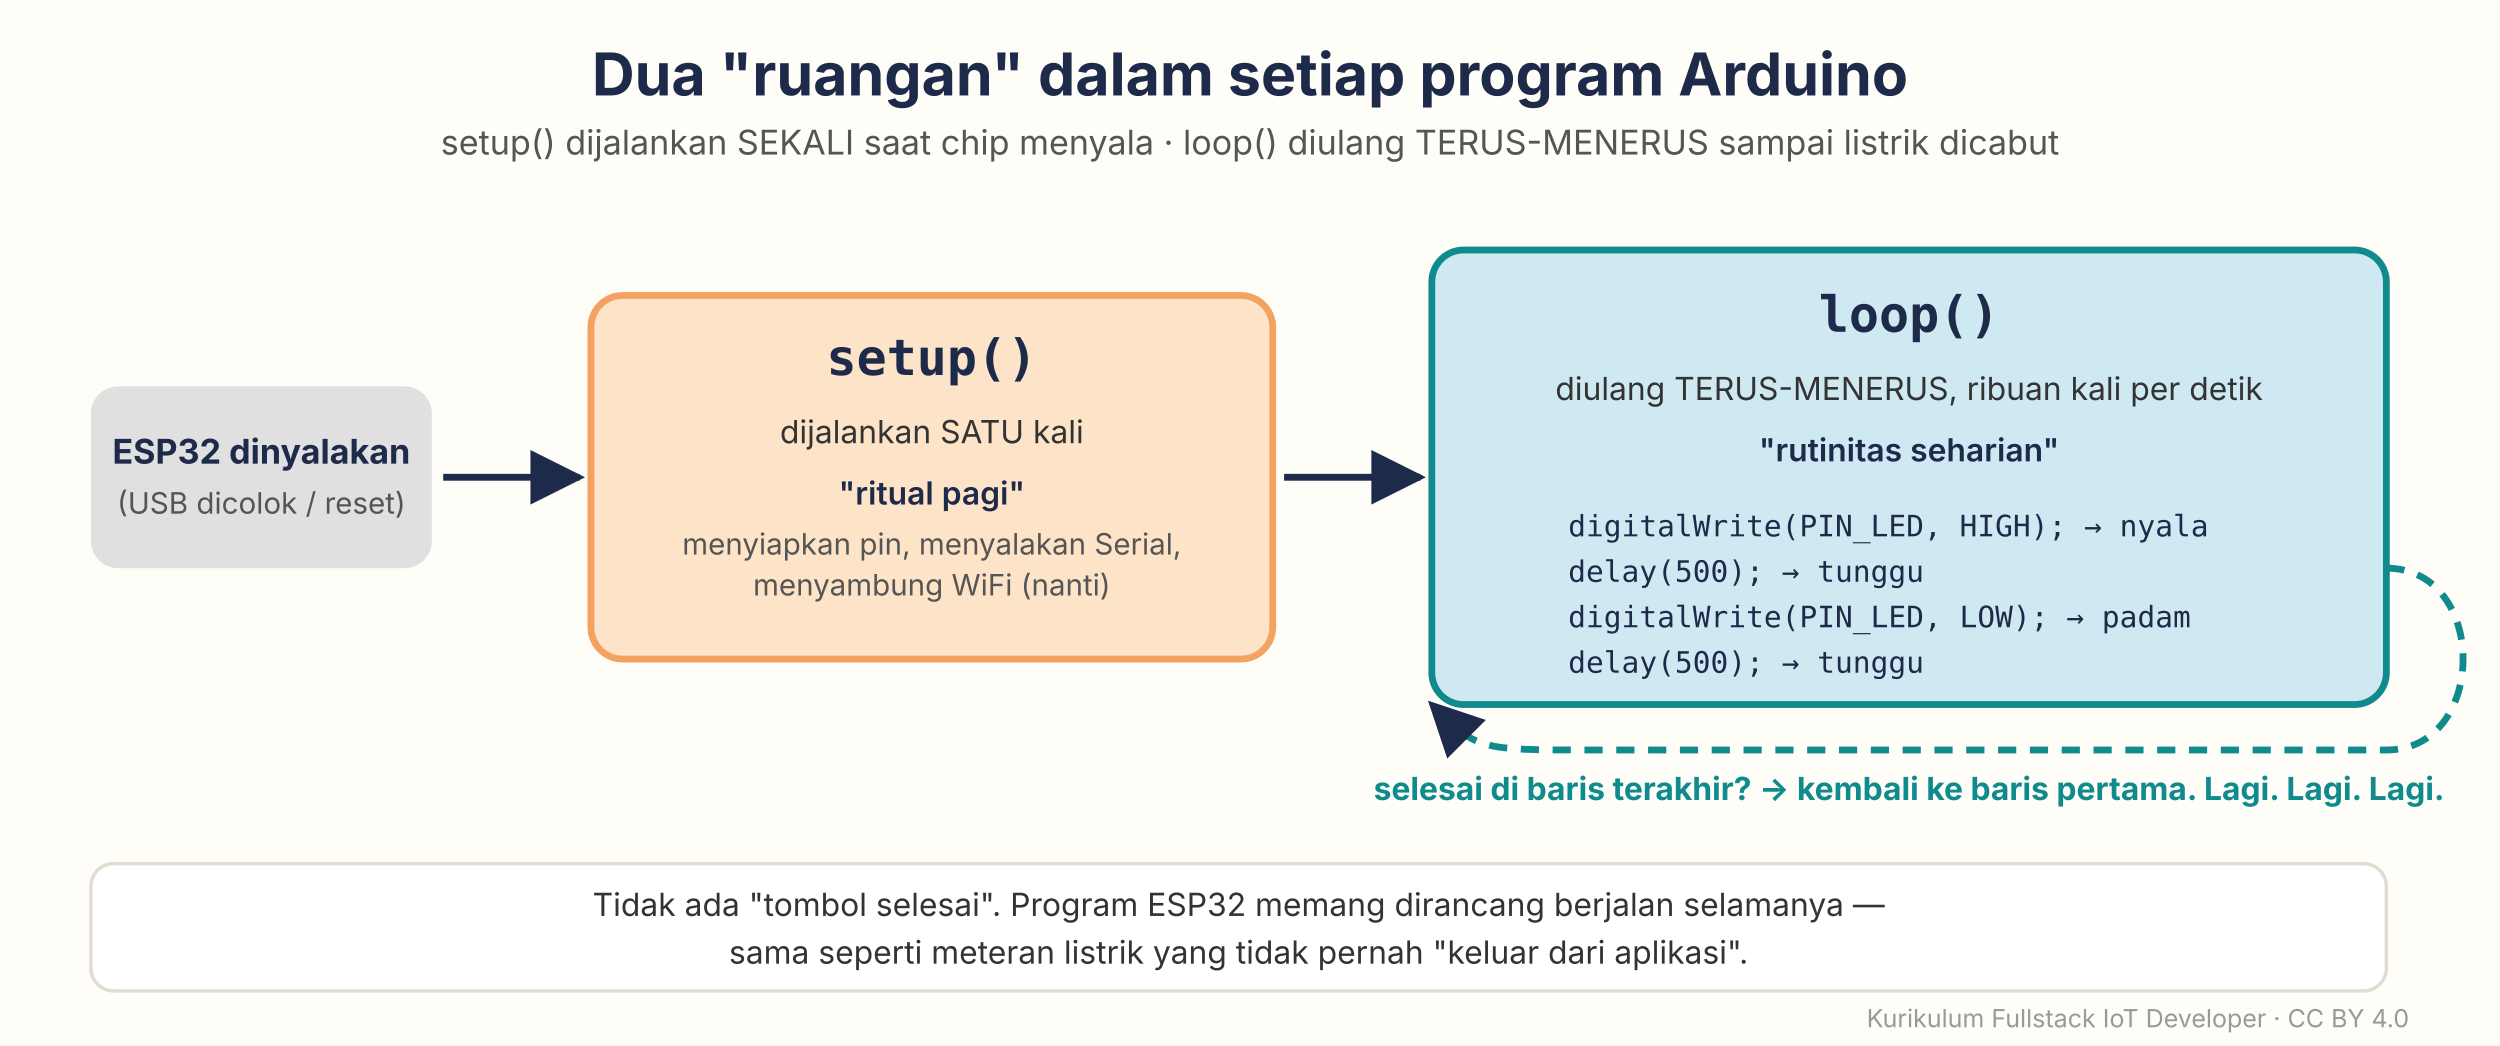
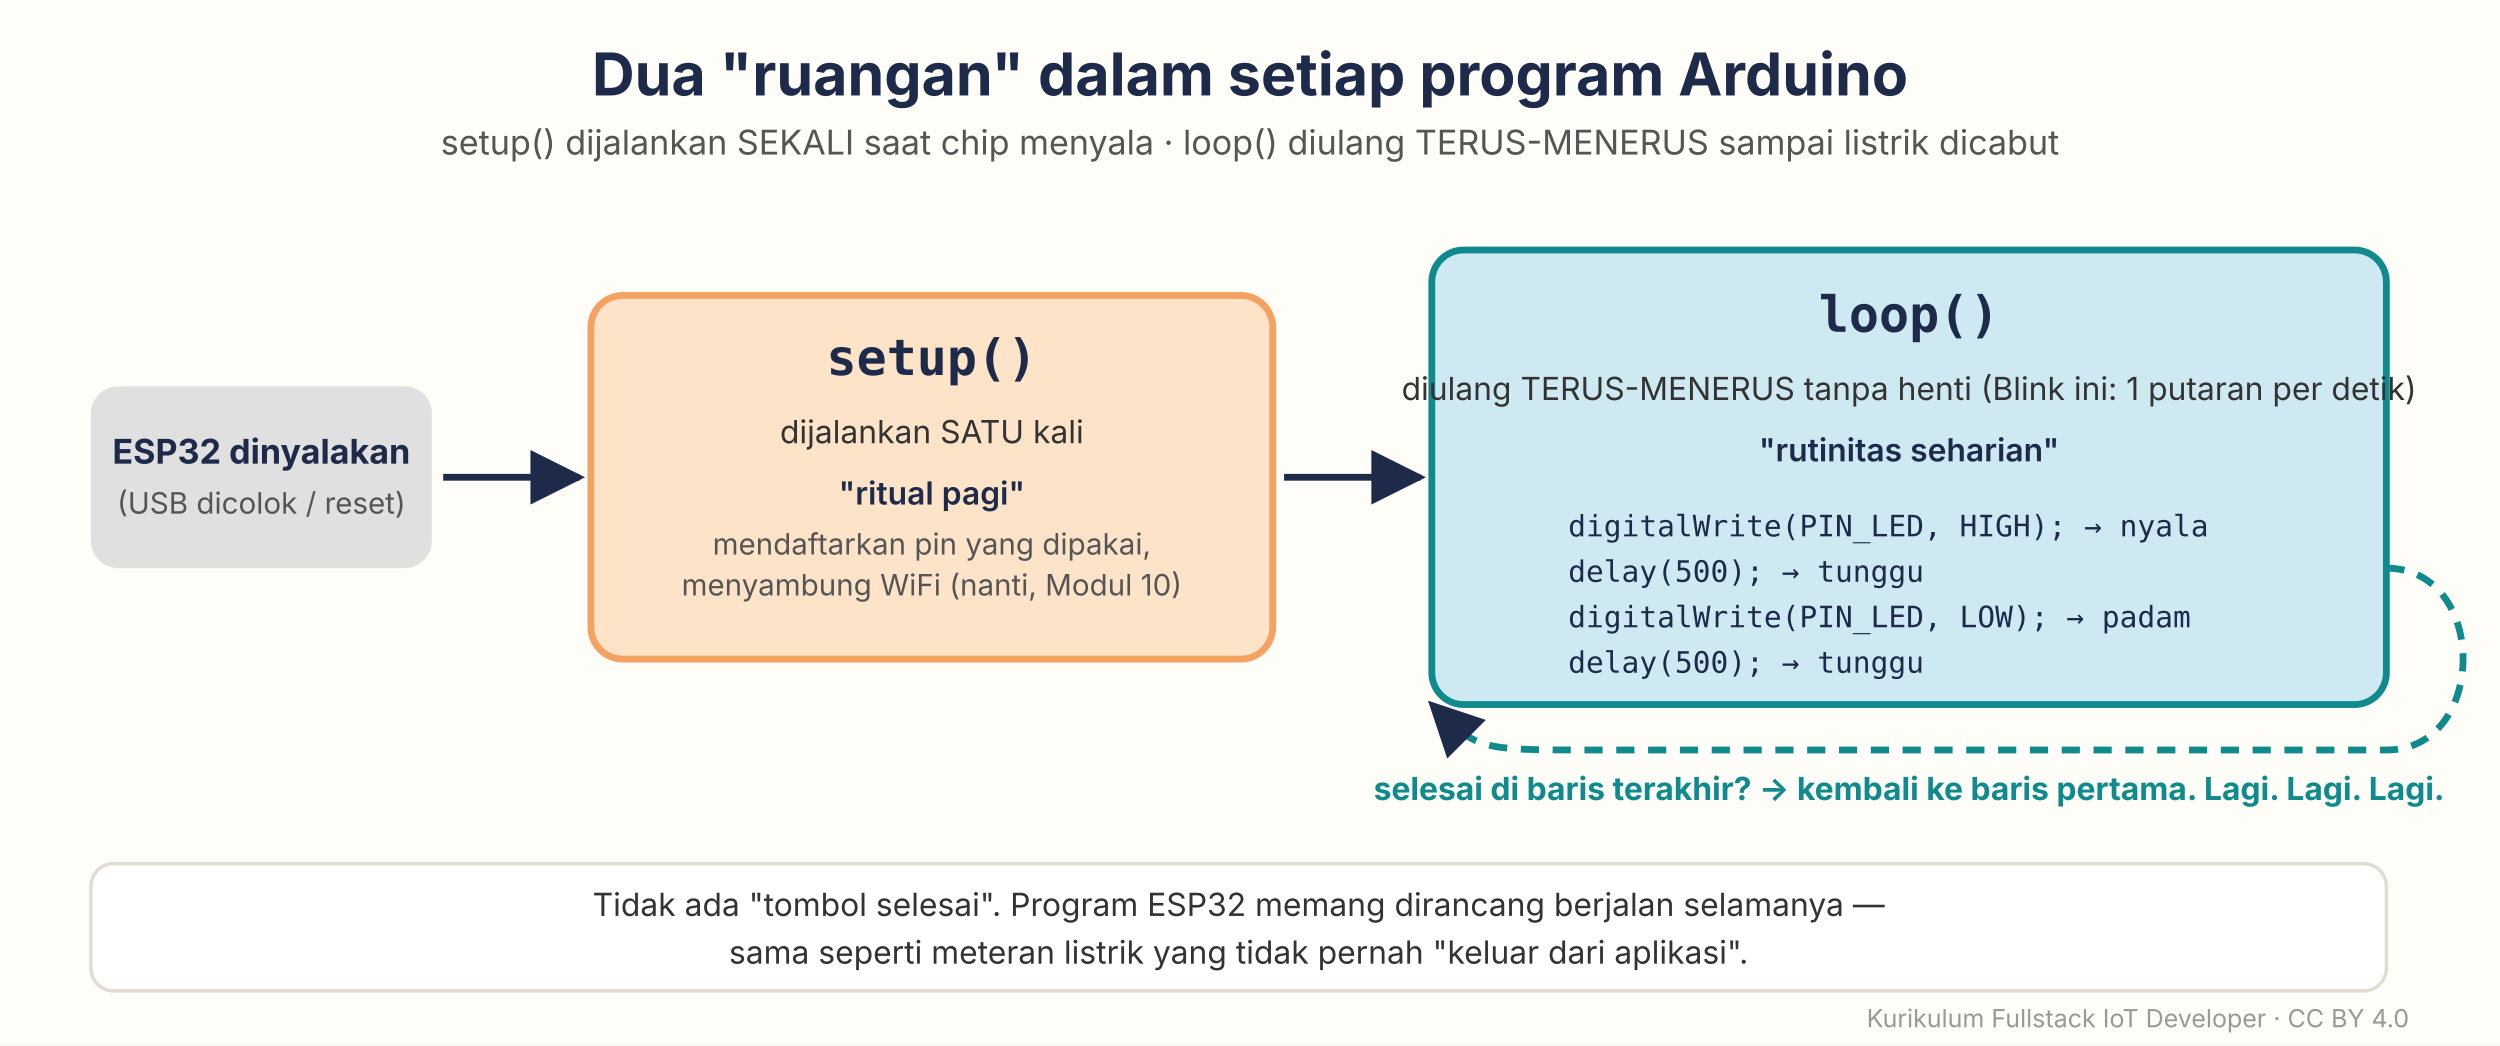
<svg xmlns="http://www.w3.org/2000/svg" width="1100" height="460" viewBox="0 0 1100 460" font-family="Inter, 'DejaVu Sans', Arial, sans-serif">
  <defs>
    <marker id="arr" viewBox="0 0 10 10" refX="9" refY="5" markerWidth="8" markerHeight="8" orient="auto-start-reverse">
      <path d="M0 0 L10 5 L0 10 z" fill="#1e2a4a" />
    </marker>
  </defs>
  <rect width="1100" height="460" fill="#fffdf7" />
  <text x="550" y="42" text-anchor="middle" font-size="26" font-weight="700" fill="#1e2a4a">Dua "ruangan" dalam setiap program Arduino</text>
  <text x="550" y="68" text-anchor="middle" font-size="15" fill="#555">setup() dijalankan SEKALI saat chip menyala · loop() diulang TERUS-MENERUS sampai listrik dicabut</text>
  <rect x="40" y="170" width="150" height="80" rx="12" fill="#e0e0e0" />
  <text x="115" y="204" text-anchor="middle" font-size="15" font-weight="700" fill="#1e2a4a">ESP32 dinyalakan</text>
  <text x="115" y="226" text-anchor="middle" font-size="13" fill="#555">(USB dicolok / reset)</text>
  <line x1="195" y1="210" x2="255" y2="210" stroke="#1e2a4a" stroke-width="3" marker-end="url(#arr)" />
  <rect x="260" y="130" width="300" height="160" rx="14" fill="#fde4c8" stroke="#f4a261" stroke-width="3" />
  <text x="410" y="165" text-anchor="middle" font-size="22" font-weight="700" fill="#1e2a4a" font-family="'DejaVu Sans Mono', monospace">setup()</text>
  <text x="410" y="195" text-anchor="middle" font-size="14" fill="#333">dijalankan SATU kali</text>
  <text x="410" y="222" text-anchor="middle" font-size="14" font-weight="600" fill="#1e2a4a">"ritual pagi"</text>
-   <text x="410" y="244" text-anchor="middle" font-size="13" fill="#555">menyiapkan pin, menyalakan Serial,</text>
-   <text x="410" y="262" text-anchor="middle" font-size="13" fill="#555">menyambung WiFi (nanti)</text>
+   <text x="410" y="244" text-anchor="middle" font-size="13" fill="#555">mendaftarkan pin yang dipakai,</text>
+   <text x="410" y="262" text-anchor="middle" font-size="13" fill="#555">menyambung WiFi (nanti, Modul 10)</text>
  <line x1="565" y1="210" x2="625" y2="210" stroke="#1e2a4a" stroke-width="3" marker-end="url(#arr)" />
  <rect x="630" y="110" width="420" height="200" rx="14" fill="#cfe9f3" stroke="#0f8b8d" stroke-width="3" />
  <text x="840" y="146" text-anchor="middle" font-size="22" font-weight="700" fill="#1e2a4a" font-family="'DejaVu Sans Mono', monospace">loop()</text>
-   <text x="840" y="176" text-anchor="middle" font-size="14" fill="#333">diulang TERUS-MENERUS, ribuan kali per detik</text>
+   <text x="840" y="176" text-anchor="middle" font-size="14" fill="#333">diulang TERUS-MENERUS tanpa henti (Blink ini: 1 putaran per detik)</text>
  <text x="840" y="203" text-anchor="middle" font-size="14" font-weight="600" fill="#1e2a4a">"rutinitas seharian"</text>
  <g font-family="'DejaVu Sans Mono', monospace" font-size="13" fill="#1e2a4a">
    <text x="690" y="236">digitalWrite(PIN_LED, HIGH);  → nyala</text>
    <text x="690" y="256">delay(500);                   → tunggu</text>
    <text x="690" y="276">digitalWrite(PIN_LED, LOW);   → padam</text>
    <text x="690" y="296">delay(500);                   → tunggu</text>
  </g>
  <path d="M1050 250 C1095 250 1095 330 1050 330 L700 330 C650 330 650 330 630 310" fill="none" stroke="#0f8b8d" stroke-width="3" stroke-dasharray="8 6" marker-end="url(#arr)" />
  <text x="840" y="352" text-anchor="middle" font-size="14" font-weight="700" fill="#0f8b8d">selesai di baris terakhir? → kembali ke baris pertama. Lagi. Lagi. Lagi.</text>
  <rect x="40" y="380" width="1010" height="56" rx="10" fill="#fff" stroke="#e0dcd2" stroke-width="1.5" />
  <text x="545" y="403" text-anchor="middle" font-size="14" fill="#333">Tidak ada "tombol selesai". Program ESP32 memang dirancang berjalan selamanya —</text>
  <text x="545" y="424" text-anchor="middle" font-size="14" fill="#333">sama seperti meteran listrik yang tidak pernah "keluar dari aplikasi".</text>
  <text x="1060" y="452" text-anchor="end" font-size="11" fill="#999">Kurikulum Fullstack IoT Developer · CC BY 4.0</text>
</svg>
